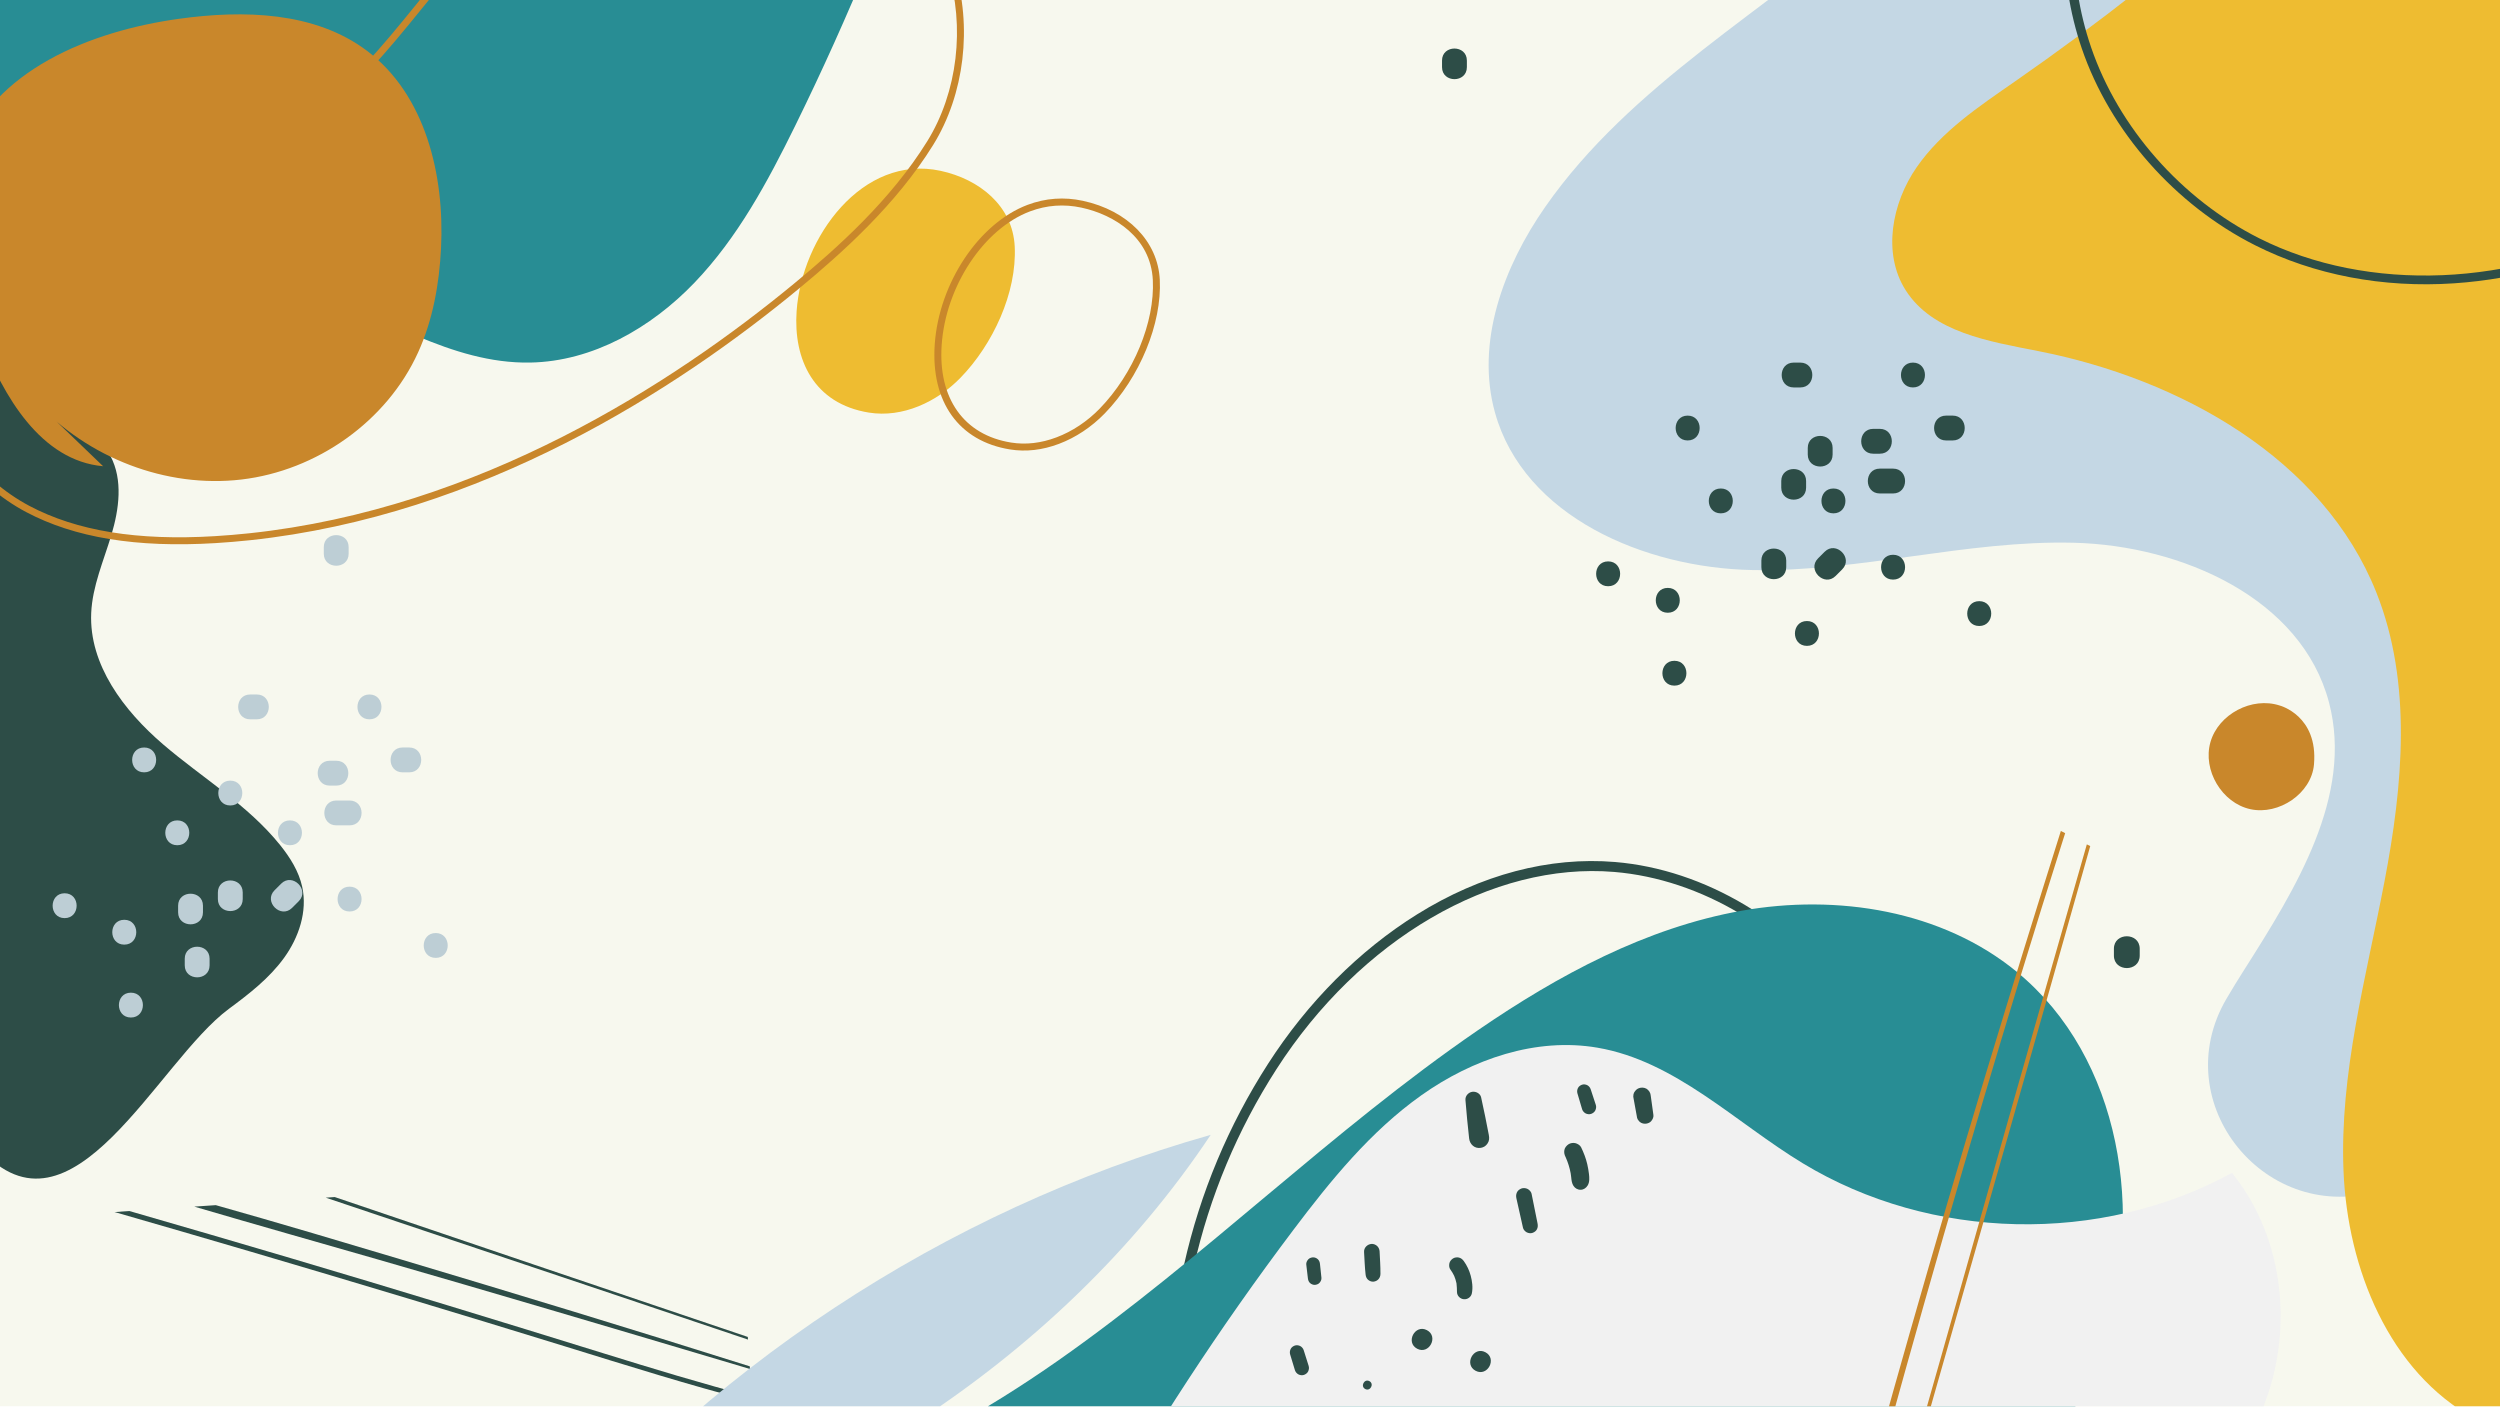
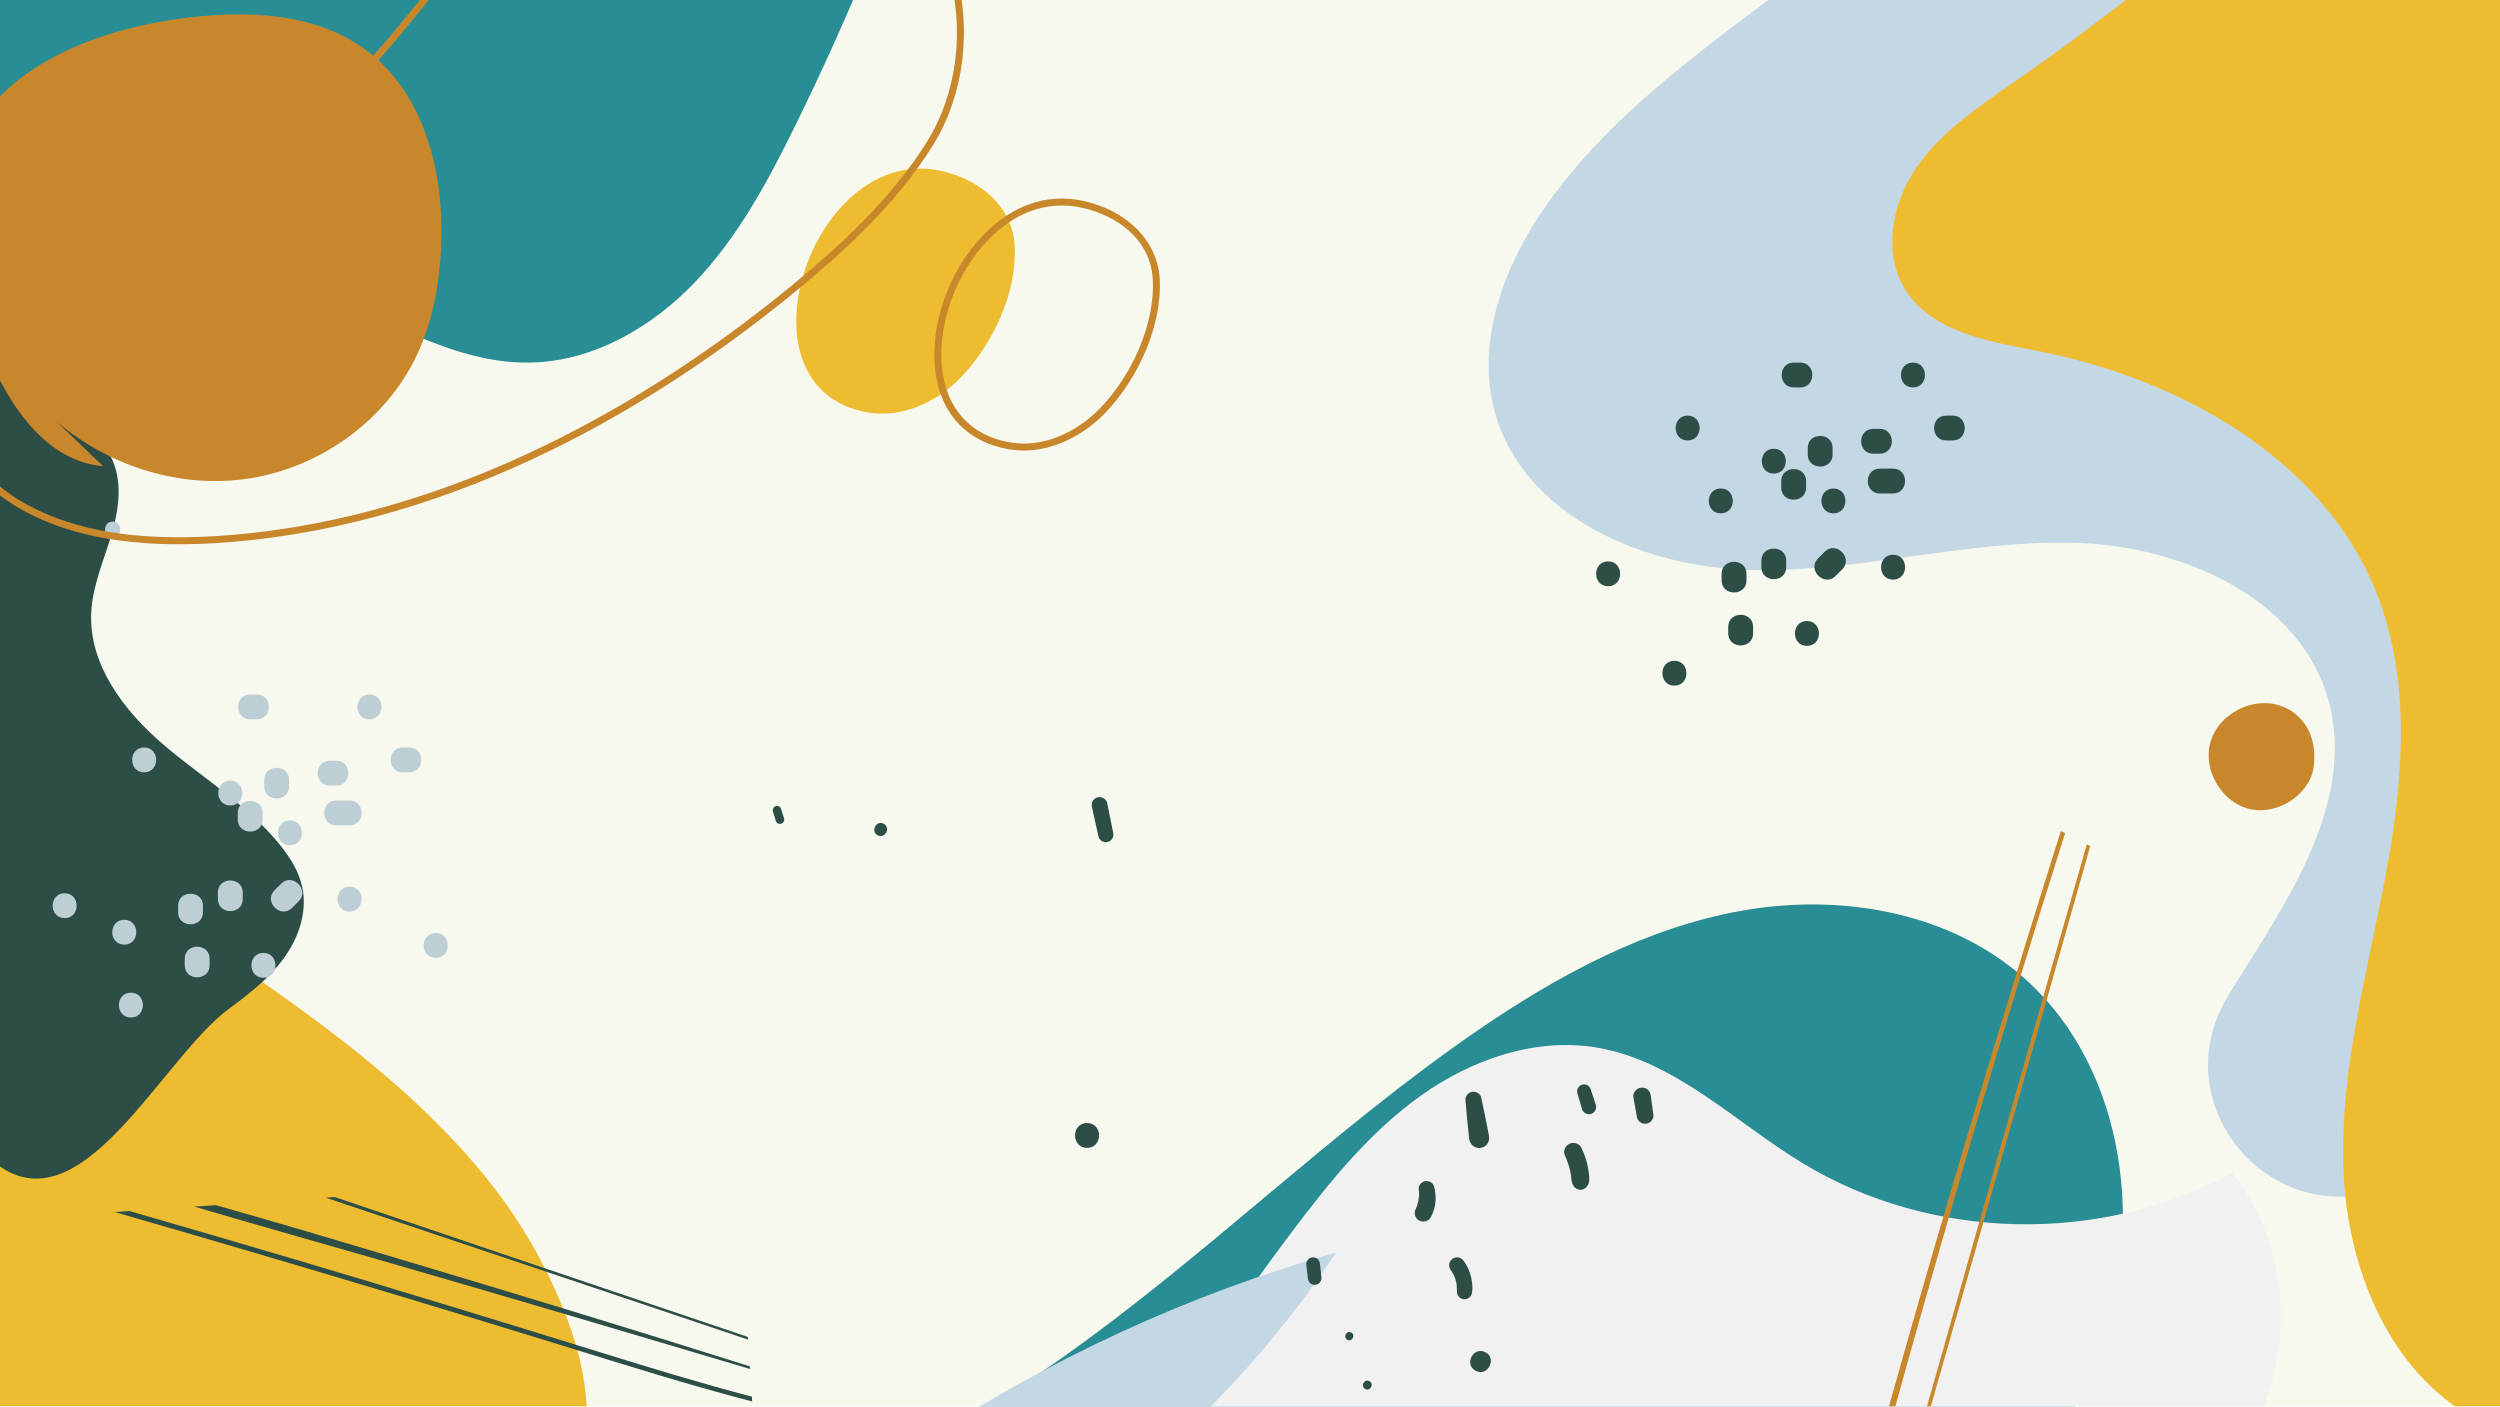
<svg xmlns="http://www.w3.org/2000/svg" xmlns:xlink="http://www.w3.org/1999/xlink" version="1.1" x="0px" y="0px" viewBox="0 0 752 423" style="enable-background:new 0 0 752 423;" xml:space="preserve">
  <g id="BACKGROUND">
    <rect x="164.5" y="-164.5" transform="matrix(6.123234e-17 -1 1 6.123234e-17 164.5 587.5)" style="fill:#F7F8EE;" width="423" height="752" />
  </g>
  <g id="PRINT">
    <g>
      <defs>
        <rect id="SVGID_1_" x="164.5" y="-164.5" transform="matrix(6.123234e-17 -1 1 6.123234e-17 164.5 587.5)" width="423" height="752" />
      </defs>
      <clipPath id="SVGID_00000018237266912563062290000014491882360085259686_">
        <use xlink:href="#SVGID_1_" style="overflow:visible;" />
      </clipPath>
      <g style="clip-path:url(#SVGID_00000018237266912563062290000014491882360085259686_);">
-         <path style="fill:#2D4D47;" d="M579.423,381.528c-1.243-30.172-9.884-57.181-24.985-78.108     c-17.012-23.575-42.76-38.954-68.874-41.14c-36.592-3.063-76.468,20.229-101.612,59.335     c-11.738,18.254-20.099,38.246-24.851,59.42l-2.927-0.656c4.829-21.519,13.326-41.835,25.254-60.387     c11.938-18.565,27.439-34.109,44.831-44.95c19.184-11.959,39.777-17.405,59.555-15.752c26.976,2.258,53.539,18.099,71.058,42.374     c15.446,21.405,24.281,48.979,25.55,79.74L579.423,381.528z" />
+         <path style="fill:#2D4D47;" d="M579.423,381.528c-1.243-30.172-9.884-57.181-24.985-78.108     c-17.012-23.575-42.76-38.954-68.874-41.14c-36.592-3.063-76.468,20.229-101.612,59.335     c-11.738,18.254-20.099,38.246-24.851,59.42l-2.927-0.656c4.829-21.519,13.326-41.835,25.254-60.387     c11.938-18.565,27.439-34.109,44.831-44.95c19.184-11.959,39.777-17.405,59.555-15.752c26.976,2.258,53.539,18.099,71.058,42.374     c15.446,21.405,24.281,48.979,25.55,79.74L579.423,381.528z" transform="scale(1.737467, 1.737467)" />
      </g>
-       <path style="clip-path:url(#SVGID_00000018237266912563062290000014491882360085259686_);fill:#EEBC31;" d="M-90.255,199.343    c7.721-22.658,38.152-26.055,51.184-5.975c17.312,26.675,42.73,49.079,68.793,67.956c40.357,29.228,85.039,54.195,116.464,92.866    c10.887,13.398,19.772,29.144,25.58,45.724c23.344,66.646-41.598,131.138-107.503,105.779c-0.721-0.277-1.441-0.564-2.161-0.86    c-34.548-14.208-63.022-40.253-86.865-69.009c-35.595-42.93-62.827-94.048-70.909-149.227    C-100.428,254.137-99.286,225.845-90.255,199.343z" transform="rotate(138.7963)" />
+       <path style="clip-path:url(#SVGID_00000018237266912563062290000014491882360085259686_);fill:#EEBC31;" d="M-90.255,199.343    c7.721-22.658,38.152-26.055,51.184-5.975c17.312,26.675,42.73,49.079,68.793,67.956c40.357,29.228,85.039,54.195,116.464,92.866    c10.887,13.398,19.772,29.144,25.58,45.724c23.344,66.646-41.598,131.138-107.503,105.779c-0.721-0.277-1.441-0.564-2.161-0.86    c-34.548-14.208-63.022-40.253-86.865-69.009c-35.595-42.93-62.827-94.048-70.909-149.227    C-100.428,254.137-99.286,225.845-90.255,199.343z" />
      <path style="clip-path:url(#SVGID_00000018237266912563062290000014491882360085259686_);fill:#2D4D47;" d="M84.276,254.213    c-9.729-12.108-23.451-20.214-35.237-30.329c-11.787-10.116-22.286-23.94-21.605-39.458c0.356-8.107,3.738-15.722,6.064-23.497    c2.326-7.775,3.524-16.541-0.253-23.723c-2.307-4.385-6.212-7.672-10.028-10.833C15.863,120.281,9.212,101.759,0,106.355    c-53.742,26.814-45.898,194.671-5.954,239.199c27.592,30.758,53.202-26.142,74.817-42.105c6.081-4.491,12.156-9.203,16.587-15.328    c4.43-6.126,7.07-13.938,5.462-21.324C89.895,262.12,87.273,257.943,84.276,254.213z" />
      <g style="clip-path:url(#SVGID_00000018237266912563062290000014491882360085259686_);">
        <path style="fill:#2D4D47;" d="M139.502,386.343c17.477,5.1,34.936,10.26,52.392,15.431c11.236,3.328,22.471,6.661,33.7,10.016     l-0.054-0.794c-8.889-2.806-17.78-5.602-26.682-8.365c-17.486-5.429-34.995-10.777-52.523-16.068     c-17.443-5.266-34.901-10.483-52.371-15.658c-9.668-2.864-19.359-5.646-29.059-8.396l-6.468,0.44     c9.52,2.783,19.043,5.556,28.582,8.271C104.53,376.203,122.025,381.242,139.502,386.343z" />
        <path style="fill:#2D4D47;" d="M97.978,360.256c5.241,1.759,10.48,3.524,15.721,5.283c25.008,8.397,50.024,16.772,75.024,25.192     c12.09,4.072,24.181,8.142,36.269,12.217l-0.054-0.798c-8.94-3.021-17.875-6.053-26.817-9.068     c-25.005-8.432-49.989-16.929-74.981-25.401c-7.485-2.537-14.971-5.07-22.455-7.61L97.978,360.256z" />
        <path style="fill:#2D4D47;" d="M169.923,404.981c18.687,5.768,37.391,11.671,56.336,16.579l-0.099-1.451     c-15.017-3.925-29.89-8.46-44.702-13.055c-31.287-9.707-62.607-19.304-94.018-28.603c-16.155-4.783-32.329-9.504-48.517-14.174     l-4.466,0.304c13.703,3.95,27.4,7.921,41.08,11.952C107.058,385.82,138.525,395.29,169.923,404.981z" />
      </g>
      <path style="clip-path:url(#SVGID_00000018237266912563062290000014491882360085259686_);fill:#C4D7E4;" d="M565.43-26.662    c-33.762,29.609-74.884,52.024-100.591,88.844c-12.587,18.028-21.052,40.819-15.129,61.993    c8.732,31.216,44.934,46.657,77.343,47.294c32.408,0.637,64.38-9.023,96.785-8.209c32.404,0.814,68.513,16.717,76.734,48.071    c7.368,28.102-10.043,56.031-25.622,80.553c-1.759,2.769-3.51,5.613-5.215,8.518c-18.426,31.404,11.967,68.7,46.632,57.558    c94.484-30.37,180.152-88.215,242.93-165.149c26.58-32.573,50.095-71.97,46.318-113.841    c-7.11-78.819-102.147-120.143-129.527-194.395c-10.537-28.576-10.127-59.828-14.393-89.985    c-4.265-30.157-15.051-62.026-40.451-78.832c-29.381-19.439-70.266-12.2-99.175,7.936    c-42.464,29.578-55.403,66.185-69.052,112.474C637.493-111.193,606.692-62.848,565.43-26.662z" />
      <path style="clip-path:url(#SVGID_00000018237266912563062290000014491882360085259686_);fill:#EEBC31;" d="M606.032,24.549    c-10.776,7.486-22.003,14.957-29.483,25.737c-7.479,10.78-10.372,25.901-3.346,36.983c8.096,12.77,25.159,15.43,39.993,18.356    c42.618,8.408,85.578,32.274,101.628,72.639c10.859,27.31,7.946,58.051,2.423,86.917c-5.523,28.865-13.523,57.702-12.32,87.067    c1.204,29.364,13.699,60.35,39.459,74.498c17.781,9.766,39.616,10.176,59.152,4.713c19.537-5.463,37.125-16.322,53.538-28.244    c24.827-18.034,48.996-41.101,54.64-71.263c4.329-23.134-2.984-46.741-11.11-68.83c-12.29-33.406-26.693-66.163-35.421-100.671    c-8.728-34.509-11.525-71.523-0.489-105.365c16.956-51.999,63.666-89.339,84.521-139.901    c11.072-26.843,13.322-60.428-5.434-82.595c-15.284-18.063-40.808-24.087-64.463-23.507c-26.917,0.66-60.996,8.494-82.108,26.364    c-20.073,16.99-35.129,44.638-53.044,64.721C703.123-51.819,656.673-10.629,606.032,24.549z" />
      <path style="clip-path:url(#SVGID_00000018237266912563062290000014491882360085259686_);fill:#288D94;" d="M168.758,457.779    c53.286,5.655,105.708-17.817,149.589-48.573c43.88-30.756,82.086-69.081,126.29-99.369c24.097-16.51,50.457-30.759,79.214-35.883    c28.757-5.124,60.331-0.119,82.887,18.44c31.33,25.779,38.751,73.062,25.699,111.477c-13.052,38.415-42.948,68.918-75.776,92.76    c-64.301,46.699-153.915,15.519-232.881,24.451c-31.387,3.55-63.694,7.035-94.134-1.402    C199.206,511.243,173.521,489.004,168.758,457.779z" />
      <path style="clip-path:url(#SVGID_00000018237266912563062290000014491882360085259686_);fill:#F1F1F1;" d="M328.655,462.347    c18.004-32.045,38.157-62.883,60.278-92.238c11.298-14.992,23.32-29.8,38.632-40.661c15.312-10.862,34.469-17.482,52.971-14.3    c23.465,4.036,41.373,22.407,61.728,34.757c38.539,23.383,89.572,24.528,129.121,2.899c19.071,23.492,19.29,59.566,1.92,84.343    c-13.84,19.741-36.592,30.908-58.363,41.266c-34.949,16.628-70.886,33.53-109.466,36.612    C444.192,519.92,379.071,497.531,328.655,462.347z" />
-       <path style="clip-path:url(#SVGID_00000018237266912563062290000014491882360085259686_);fill:#C4D7E4;" d="M158.689,476.956    c52.441-64.811,125.275-112.871,205.489-135.594C317.854,410.949,240.285,458.783,158.689,476.956z" />
+       <path style="clip-path:url(#SVGID_00000018237266912563062290000014491882360085259686_);fill:#C4D7E4;" d="M158.689,476.956    c52.441-64.811,125.275-112.871,205.489-135.594C317.854,410.949,240.285,458.783,158.689,476.956z" transform="scale(1.10365, 1.10365)" />
      <g style="clip-path:url(#SVGID_00000018237266912563062290000014491882360085259686_);">
        <g>
          <path style="fill:#C9872B;" d="M627.719,253.988c-7.355,25.721-14.741,51.433-22.034,77.172      c-7.366,25.999-14.719,52.002-22.104,77.996c-5.796,20.397-11.591,40.794-17.388,61.191h1.127      c4.87-17.097,9.74-34.193,14.609-51.29c7.402-25.99,14.83-51.971,22.251-77.956c7.421-25.984,14.77-51.988,22.129-77.989      c0.812-2.871,1.624-5.741,2.436-8.612C628.4,254.333,628.061,254.158,627.719,253.988z" />
          <path style="fill:#C9872B;" d="M619.906,249.95c-7.574,24.037-15.022,48.112-22.316,72.236      c-7.976,26.378-15.744,52.819-23.304,79.32c-6.533,22.9-12.879,45.853-19.1,68.84h2.088c5.211-19.5,10.495-38.981,15.93-58.42      c7.42-26.538,15.049-53.018,22.885-79.437c7.836-26.417,15.881-52.777,24.212-79.043c0.299-0.941,0.603-1.881,0.902-2.823      C620.769,250.399,620.338,250.175,619.906,249.95z" />
        </g>
      </g>
      <g style="clip-path:url(#SVGID_00000018237266912563062290000014491882360085259686_);">
        <path style="fill:#2D4D47;" d="M445.516,330.062c-0.263-1.17-1.613-1.834-2.711-1.643c-1.142,0.199-2.092,1.254-2,2.461     c0.294,3.863,0.693,7.706,1.109,11.557c0.194,1.797,1.675,3.156,3.544,2.83c0.819-0.142,1.45-0.541,1.932-1.217     c0.598-0.84,0.64-1.657,0.451-2.641C447.11,337.614,446.365,333.832,445.516,330.062z" />
-         <path style="fill:#2D4D47;" d="M460.692,359.053c-0.113-0.563-0.68-1.148-1.166-1.405c-0.518-0.273-1.257-0.369-1.818-0.169     c-0.581,0.207-1.134,0.591-1.405,1.166c-0.282,0.598-0.314,1.172-0.169,1.818c0.663,2.959,1.326,5.919,1.988,8.878     c0.122,0.545,0.641,1.095,1.118,1.346c0.496,0.262,1.204,0.354,1.742,0.162c0.557-0.199,1.086-0.566,1.346-1.118     c0.273-0.58,0.288-1.117,0.162-1.742C461.891,365.011,461.291,362.032,460.692,359.053z" />
+         <path style="fill:#2D4D47;" d="M460.692,359.053c-0.113-0.563-0.68-1.148-1.166-1.405c-0.518-0.273-1.257-0.369-1.818-0.169     c-0.581,0.207-1.134,0.591-1.405,1.166c-0.282,0.598-0.314,1.172-0.169,1.818c0.663,2.959,1.326,5.919,1.988,8.878     c0.122,0.545,0.641,1.095,1.118,1.346c0.496,0.262,1.204,0.354,1.742,0.162c0.557-0.199,1.086-0.566,1.346-1.118     c0.273-0.58,0.288-1.117,0.162-1.742C461.891,365.011,461.291,362.032,460.692,359.053z" transform="translate(-127.6723, -117.6098)" />
        <path style="fill:#2D4D47;" d="M477.445,350.171c-0.408-1.772-1.067-3.446-1.852-5.082c-0.29-0.605-1.125-1.1-1.75-1.237     c-0.648-0.143-1.492-0.029-2.049,0.352c-0.598,0.408-1.11,1.015-1.237,1.751c-0.13,0.746,0.017,1.373,0.352,2.049     c0.02,0.04,0.038,0.08,0.057,0.119c0.684,1.534,1.179,3.141,1.49,4.791c0.061,0.403,0.123,0.805,0.161,1.211     c0.08,0.862,0.198,1.859,0.695,2.6c0.495,0.737,1.294,1.198,2.196,1.158c0.908-0.04,1.609-0.556,2.069-1.311     c0.607-0.995,0.516-2.31,0.386-3.42C477.844,352.151,477.671,351.152,477.445,350.171z" />
        <path style="fill:#2D4D47;" d="M475.892,333.636c0.156,0.527,0.573,1.018,1.057,1.273c0.469,0.247,1.139,0.335,1.648,0.153     c0.526-0.188,1.027-0.536,1.273-1.057c0.242-0.514,0.334-1.095,0.153-1.648c-0.515-1.567-1.029-3.134-1.543-4.701     c-0.169-0.514-0.539-0.976-1.021-1.23c-0.453-0.239-1.1-0.323-1.59-0.147c-0.509,0.181-0.993,0.517-1.23,1.02     c-0.238,0.505-0.309,1.047-0.147,1.591C474.958,330.473,475.425,332.054,475.892,333.636z" />
        <path style="fill:#2D4D47;" d="M497.349,335.418c-0.266-1.921-0.532-3.841-0.798-5.762c-0.022-0.459-0.154-0.885-0.395-1.277     c-0.144-0.176-0.288-0.352-0.433-0.529c-0.582-0.597-1.459-0.792-2.251-0.654c-0.711,0.124-1.26,0.47-1.678,1.058     c-0.233,0.273-0.382,0.59-0.448,0.951c-0.098,0.453-0.079,0.901,0.057,1.344c0.347,1.906,0.694,3.813,1.041,5.719     c0.087,0.323,0.245,0.601,0.472,0.836c0.191,0.279,0.443,0.493,0.754,0.642c0.513,0.242,1.035,0.33,1.597,0.233     c0.516-0.09,1.053-0.325,1.404-0.734C497.087,336.762,497.44,336.077,497.349,335.418z" />
-         <path style="fill:#2D4D47;" d="M431.811,361.264c0.11-1.468-0.069-2.948-0.443-4.37c-0.3-1.138-1.548-1.802-2.656-1.609     c-1.062,0.185-2.127,1.242-1.958,2.41c0.105,0.729,0.125,1.463,0.088,2.197c-0.111,1.012-0.33,2.028-0.651,2.994     c-0.108,0.266-0.211,0.533-0.339,0.79c-0.298,0.605-0.384,1.32-0.183,1.97c0.187,0.606,0.681,1.247,1.263,1.522     c1.256,0.592,2.83,0.208,3.492-1.081c0.386-0.752,0.69-1.55,0.948-2.354C431.634,362.914,431.747,362.121,431.811,361.264z" transform="translate(-162.9654, 156.6759) rotate(156.096)" />
-         <path style="fill:#2D4D47;" d="M415.242,383.194c0.017-2.262-0.161-4.534-0.263-6.793c-0.026-0.587-0.305-1.198-0.734-1.601     c-0.423-0.397-1.114-0.683-1.702-0.632c-1.242,0.109-2.313,1.131-2.232,2.436c0.139,2.259,0.204,4.537,0.462,6.785     c0.067,0.584,0.263,1.12,0.703,1.533c0.405,0.38,1.066,0.654,1.63,0.605C414.362,385.416,415.232,384.447,415.242,383.194z" />
+         <path style="fill:#2D4D47;" d="M431.811,361.264c0.11-1.468-0.069-2.948-0.443-4.37c-0.3-1.138-1.548-1.802-2.656-1.609     c-1.062,0.185-2.127,1.242-1.958,2.41c0.105,0.729,0.125,1.463,0.088,2.197c-0.111,1.012-0.33,2.028-0.651,2.994     c-0.108,0.266-0.211,0.533-0.339,0.79c-0.298,0.605-0.384,1.32-0.183,1.97c0.187,0.606,0.681,1.247,1.263,1.522     c1.256,0.592,2.83,0.208,3.492-1.081c0.386-0.752,0.69-1.55,0.948-2.354C431.634,362.914,431.747,362.121,431.811,361.264z" />
+         <path style="fill:#2D4D47;" d="M415.242,383.194c0.017-2.262-0.161-4.534-0.263-6.793c-0.026-0.587-0.305-1.198-0.734-1.601     c-0.423-0.397-1.114-0.683-1.702-0.632c-1.242,0.109-2.313,1.131-2.232,2.436c0.139,2.259,0.204,4.537,0.462,6.785     c0.067,0.584,0.263,1.12,0.703,1.533c0.405,0.38,1.066,0.654,1.63,0.605C414.362,385.416,415.232,384.447,415.242,383.194z" transform="rotate(23.43121)" />
        <path style="fill:#2D4D47;" d="M397.047,380.184c-0.056-0.536-0.246-1.036-0.648-1.413c-0.373-0.35-0.983-0.603-1.502-0.557     c-0.523,0.046-1.063,0.239-1.414,0.648c-0.346,0.404-0.621,0.955-0.557,1.503c0.163,1.392,0.326,2.785,0.49,4.177     c0.063,0.533,0.239,1.019,0.64,1.396c0.369,0.346,0.972,0.596,1.485,0.551c0.516-0.045,1.049-0.236,1.397-0.641     c0.345-0.401,0.608-0.94,0.55-1.485C397.341,382.97,397.194,381.577,397.047,380.184z" />
-         <path style="fill:#2D4D47;" d="M392.157,406.152c-0.165-0.525-0.558-1.002-1.045-1.259c-0.464-0.245-1.126-0.331-1.629-0.151     c-0.52,0.186-1.015,0.53-1.258,1.045c-0.243,0.515-0.32,1.074-0.151,1.628c0.479,1.578,0.959,3.155,1.439,4.733     c0.161,0.529,0.569,1.016,1.057,1.273c0.469,0.247,1.139,0.334,1.648,0.153c0.526-0.188,1.027-0.536,1.273-1.057     c0.244-0.518,0.329-1.09,0.153-1.648C393.147,409.297,392.652,407.725,392.157,406.152z" />
-         <path style="fill:#2D4D47;" d="M429.223,400.113c-3.592-1.894-6.543,3.686-2.944,5.583     C429.871,407.591,432.821,402.01,429.223,400.113z" />
+         <path style="fill:#2D4D47;" d="M392.157,406.152c-0.165-0.525-0.558-1.002-1.045-1.259c-0.464-0.245-1.126-0.331-1.629-0.151     c-0.52,0.186-1.015,0.53-1.258,1.045c-0.243,0.515-0.32,1.074-0.151,1.628c0.479,1.578,0.959,3.155,1.439,4.733     c0.161,0.529,0.569,1.016,1.057,1.273c0.469,0.247,1.139,0.334,1.648,0.153c0.526-0.188,1.027-0.536,1.273-1.057     c0.244-0.518,0.329-1.09,0.153-1.648C393.147,409.297,392.652,407.725,392.157,406.152z" transform="scale(0.5991129, 0.5991129)" />
+         <path style="fill:#2D4D47;" d="M429.223,400.113c-3.592-1.894-6.543,3.686-2.944,5.583     C429.871,407.591,432.821,402.01,429.223,400.113z" transform="scale(0.6192956, 0.6192956)" />
        <path style="fill:#2D4D47;" d="M442.39,383.729c-0.415-1.56-1.13-3.088-2.077-4.396c-0.379-0.524-0.865-0.928-1.514-1.07     c-0.561-0.123-1.29-0.025-1.772,0.305c-0.517,0.353-0.96,0.878-1.07,1.514c-0.101,0.581-0.064,1.283,0.304,1.772     c0.456,0.605,0.831,1.261,1.162,1.941c0.299,0.717,0.53,1.459,0.687,2.221c0.121,0.885,0.126,1.762,0.15,2.657     c0.03,1.128,0.972,2.041,2.066,2.136c1.102,0.095,2.168-0.637,2.403-1.749C443.094,387.334,442.838,385.413,442.39,383.729z" />
        <path style="fill:#2D4D47;" d="M446.812,406.752c-3.593-1.895-6.543,3.686-2.944,5.583     C447.46,414.23,450.41,408.65,446.812,406.752z" />
        <path style="fill:#2D4D47;" d="M411.912,415.443c-1.528-0.806-2.782,1.567-1.252,2.374     C412.187,418.623,413.442,416.25,411.912,415.443z" />
-         <path style="fill:#2D4D47;" d="M406.447,400.81c-1.414-0.746-2.575,1.451-1.159,2.198     C406.702,403.754,407.863,401.557,406.447,400.81z" transform="translate(29.68373, 79.9856)" />
+         <path style="fill:#2D4D47;" d="M406.447,400.81c-1.414-0.746-2.575,1.451-1.159,2.198     C406.702,403.754,407.863,401.557,406.447,400.81z" />
      </g>
      <g style="clip-path:url(#SVGID_00000018237266912563062290000014491882360085259686_);">
        <g>
          <g>
-             <path style="fill:#BDCED5;" d="M86.964,236.557c0-0.664,0-1.329,0-1.993c0-4.809-7.475-4.818-7.475,0c0,0.664,0,1.329,0,1.993       C79.49,241.366,86.964,241.374,86.964,236.557L86.964,236.557z" transform="rotate(149.0072)" />
+             <path style="fill:#BDCED5;" d="M86.964,236.557c0-0.664,0-1.329,0-1.993c0-4.809-7.475-4.818-7.475,0c0,0.664,0,1.329,0,1.993       C79.49,241.366,86.964,241.374,86.964,236.557L86.964,236.557z" />
          </g>
          <g>
-             <path style="fill:#BDCED5;" d="M78.991,246.523c0-0.664,0-1.329,0-1.993c0-4.81-7.475-4.818-7.475,0c0,0.664,0,1.329,0,1.993       C71.516,251.333,78.991,251.34,78.991,246.523L78.991,246.523z" transform="translate(25.88061, -79.95875)" />
+             <path style="fill:#BDCED5;" d="M78.991,246.523c0-0.664,0-1.329,0-1.993c0-4.81-7.475-4.818-7.475,0c0,0.664,0,1.329,0,1.993       C71.516,251.333,78.991,251.34,78.991,246.523L78.991,246.523z" />
          </g>
          <g>
            <path style="fill:#BDCED5;" d="M87.213,254.247c4.81,0,4.818-7.475,0-7.475C82.404,246.772,82.396,254.247,87.213,254.247       L87.213,254.247z" />
          </g>
          <g>
            <path style="fill:#BDCED5;" d="M101.166,228.833c-0.664,0-1.329,0-1.993,0c-4.81,0-4.818,7.475,0,7.475       c0.664,0,1.329,0,1.993,0C105.976,236.307,105.984,228.833,101.166,228.833L101.166,228.833z" />
          </g>
          <g>
            <path style="fill:#BDCED5;" d="M75.254,216.375c0.664,0,1.329,0,1.993,0c4.81,0,4.818-7.475,0-7.475c-0.664,0-1.329,0-1.993,0       C70.444,208.9,70.436,216.375,75.254,216.375L75.254,216.375z" />
          </g>
          <g>
            <path style="fill:#BDCED5;" d="M105.152,240.792c-1.329,0-2.658,0-3.986,0c-4.81,0-4.818,7.475,0,7.475       c1.329,0,2.658,0,3.986,0C109.962,248.267,109.97,240.792,105.152,240.792L105.152,240.792z" />
          </g>
          <g>
            <path style="fill:#BDCED5;" d="M65.537,268.449c0,0.664,0,1.329,0,1.993c0,4.81,7.475,4.818,7.475,0c0-0.664,0-1.329,0-1.993       C73.011,263.639,65.537,263.631,65.537,268.449L65.537,268.449z" />
          </g>
          <g>
-             <path style="fill:#BDCED5;" d="M53.328,254.247c4.81,0,4.817-7.475,0-7.475C48.518,246.772,48.51,254.247,53.328,254.247       L53.328,254.247z" />
+             <path style="fill:#BDCED5;" d="M53.328,254.247c4.81,0,4.817-7.475,0-7.475C48.518,246.772,48.51,254.247,53.328,254.247       L53.328,254.247z" transform="scale(0.6357629, 0.6357629)" />
          </g>
          <g>
            <path style="fill:#BDCED5;" d="M87.863,273.085c0.664-0.664,1.329-1.329,1.993-1.993c3.406-3.406-1.878-8.693-5.285-5.285       c-0.664,0.664-1.329,1.329-1.993,1.993C79.172,271.205,84.455,276.492,87.863,273.085L87.863,273.085z" />
          </g>
          <g>
            <path style="fill:#BDCED5;" d="M53.577,272.435c0,0.664,0,1.329,0,1.993c0,4.81,7.475,4.818,7.475,0c0-0.664,0-1.329,0-1.993       C61.052,267.626,53.577,267.617,53.577,272.435L53.577,272.435z" />
          </g>
          <g>
            <path style="fill:#BDCED5;" d="M63.045,290.375c0-0.664,0-1.329,0-1.993c0-4.81-7.475-4.818-7.475,0c0,0.664,0,1.329,0,1.993       C55.57,295.184,63.045,295.192,63.045,290.375L63.045,290.375z" />
          </g>
          <g>
-             <path style="fill:#BDCED5;" d="M79.24,294.112c4.81,0,4.818-7.475,0-7.475C74.431,286.637,74.423,294.112,79.24,294.112       L79.24,294.112z" transform="translate(-200.9909, 52.19713)" />
+             <path style="fill:#BDCED5;" d="M79.24,294.112c4.81,0,4.818-7.475,0-7.475C74.431,286.637,74.423,294.112,79.24,294.112       L79.24,294.112z" />
          </g>
          <g>
            <path style="fill:#BDCED5;" d="M37.382,284.146c4.81,0,4.818-7.475,0-7.475C32.572,276.671,32.564,284.146,37.382,284.146       L37.382,284.146z" />
          </g>
          <g>
            <path style="fill:#BDCED5;" d="M69.274,242.287c4.81,0,4.818-7.475,0-7.475C64.464,234.813,64.456,242.287,69.274,242.287       L69.274,242.287z" />
          </g>
          <g>
            <path style="fill:#BDCED5;" d="M43.362,232.321c4.81,0,4.818-7.475,0-7.475C38.552,224.846,38.544,232.321,43.362,232.321       L43.362,232.321z" />
          </g>
          <g>
            <path style="fill:#BDCED5;" d="M19.442,276.172c4.81,0,4.818-7.475,0-7.475C14.633,268.698,14.625,276.172,19.442,276.172       L19.442,276.172z" />
          </g>
          <g>
            <path style="fill:#BDCED5;" d="M39.375,306.071c4.81,0,4.818-7.475,0-7.475C34.565,298.597,34.558,306.071,39.375,306.071       L39.375,306.071z" />
          </g>
          <g>
            <path style="fill:#BDCED5;" d="M105.152,274.179c4.81,0,4.818-7.475,0-7.475C100.343,266.705,100.335,274.179,105.152,274.179       L105.152,274.179z" />
          </g>
          <g>
            <path style="fill:#BDCED5;" d="M111.132,216.375c4.81,0,4.818-7.475,0-7.475C106.323,208.9,106.315,216.375,111.132,216.375       L111.132,216.375z" />
          </g>
          <g>
            <path style="fill:#BDCED5;" d="M131.065,288.132c4.81,0,4.818-7.475,0-7.475C126.255,280.657,126.247,288.132,131.065,288.132       L131.065,288.132z" />
          </g>
          <g>
            <path style="fill:#BDCED5;" d="M121.099,232.321c0.664,0,1.329,0,1.993,0c4.81,0,4.818-7.475,0-7.475c-0.664,0-1.329,0-1.993,0       C116.289,224.846,116.281,232.321,121.099,232.321L121.099,232.321z" />
          </g>
        </g>
      </g>
      <g style="clip-path:url(#SVGID_00000018237266912563062290000014491882360085259686_);">
        <g>
          <path style="fill:#2D4D47;" d="M551.25,136.725c0-0.664,0-1.329,0-1.993c0-4.81-7.475-4.818-7.475,0c0,0.664,0,1.329,0,1.993      C543.775,141.535,551.25,141.543,551.25,136.725L551.25,136.725z" />
        </g>
        <g>
          <path style="fill:#2D4D47;" d="M543.277,146.691c0-0.664,0-1.329,0-1.993c0-4.81-7.475-4.818-7.475,0c0,0.664,0,1.329,0,1.993      C535.802,151.501,543.277,151.509,543.277,146.691L543.277,146.691z" />
        </g>
        <g>
          <path style="fill:#2D4D47;" d="M551.499,154.415c4.81,0,4.818-7.475,0-7.475C546.69,146.941,546.681,154.415,551.499,154.415      L551.499,154.415z" />
        </g>
        <g>
          <path style="fill:#2D4D47;" d="M565.452,129.001c-0.664,0-1.329,0-1.993,0c-4.81,0-4.818,7.475,0,7.475c0.664,0,1.329,0,1.993,0      C570.261,136.476,570.269,129.001,565.452,129.001L565.452,129.001z" />
        </g>
        <g>
          <path style="fill:#2D4D47;" d="M539.54,116.543c0.664,0,1.329,0,1.993,0c4.81,0,4.818-7.474,0-7.474c-0.664,0-1.329,0-1.993,0      C534.73,109.069,534.722,116.543,539.54,116.543L539.54,116.543z" />
        </g>
        <g>
          <path style="fill:#2D4D47;" d="M569.438,140.961c-1.329,0-2.658,0-3.987,0c-4.809,0-4.818,7.475,0,7.475      c1.329,0,2.658,0,3.987,0C574.248,148.435,574.256,140.961,569.438,140.961L569.438,140.961z" />
        </g>
        <g>
          <path style="fill:#2D4D47;" d="M529.822,168.617c0,0.664,0,1.329,0,1.993c0,4.81,7.475,4.818,7.475,0c0-0.664,0-1.329,0-1.993      C537.297,163.808,529.822,163.8,529.822,168.617L529.822,168.617z" />
        </g>
        <g>
          <path style="fill:#2D4D47;" d="M517.614,154.415c4.81,0,4.817-7.475,0-7.475C512.804,146.941,512.796,154.415,517.614,154.415      L517.614,154.415z" />
        </g>
        <g>
          <path style="fill:#2D4D47;" d="M552.149,173.253c0.664-0.664,1.329-1.329,1.993-1.993c3.406-3.406-1.878-8.693-5.285-5.285      c-0.664,0.664-1.329,1.329-1.993,1.993C543.457,171.373,548.741,176.66,552.149,173.253L552.149,173.253z" />
        </g>
        <g>
-           <path style="fill:#2D4D47;" d="M517.863,172.604c0,0.664,0,1.329,0,1.993c0,4.81,7.475,4.818,7.475,0c0-0.664,0-1.329,0-1.993      C525.337,167.794,517.863,167.786,517.863,172.604L517.863,172.604z" transform="translate(-84.10168, -154.3959)" />
+           <path style="fill:#2D4D47;" d="M517.863,172.604c0,0.664,0,1.329,0,1.993c0,4.81,7.475,4.818,7.475,0c0-0.664,0-1.329,0-1.993      C525.337,167.794,517.863,167.786,517.863,172.604L517.863,172.604z" />
        </g>
        <g>
-           <path style="fill:#2D4D47;" d="M527.331,190.543c0-0.664,0-1.329,0-1.993c0-4.81-7.475-4.818-7.475,0c0,0.664,0,1.329,0,1.993      C519.856,195.353,527.331,195.361,527.331,190.543L527.331,190.543z" transform="translate(95.86109, 89.5219) scale(1.038752, 1.038752)" />
+           <path style="fill:#2D4D47;" d="M527.331,190.543c0-0.664,0-1.329,0-1.993c0-4.81-7.475-4.818-7.475,0c0,0.664,0,1.329,0,1.993      C519.856,195.353,527.331,195.361,527.331,190.543L527.331,190.543z" />
        </g>
        <g>
          <path style="fill:#2D4D47;" d="M543.526,194.28c4.81,0,4.818-7.475,0-7.475C538.716,186.806,538.708,194.28,543.526,194.28      L543.526,194.28z" />
        </g>
        <g>
-           <path style="fill:#2D4D47;" d="M501.668,184.314c4.81,0,4.818-7.475,0-7.475C496.858,176.839,496.85,184.314,501.668,184.314      L501.668,184.314z" />
+           <path style="fill:#2D4D47;" d="M501.668,184.314c4.81,0,4.818-7.475,0-7.475C496.858,176.839,496.85,184.314,501.668,184.314      L501.668,184.314z" transform="translate(-174.6823, 160.9655)" />
        </g>
        <g>
-           <path style="fill:#2D4D47;" d="M533.56,142.456c4.81,0,4.818-7.475,0-7.475C528.75,134.981,528.742,142.456,533.56,142.456      L533.56,142.456z" transform="rotate(216.4469)" />
+           <path style="fill:#2D4D47;" d="M533.56,142.456c4.81,0,4.818-7.475,0-7.475C528.75,134.981,528.742,142.456,533.56,142.456      L533.56,142.456z" />
        </g>
        <g>
          <path style="fill:#2D4D47;" d="M507.647,132.49c4.81,0,4.818-7.475,0-7.475C502.838,125.015,502.83,132.49,507.647,132.49      L507.647,132.49z" />
        </g>
        <g>
          <path style="fill:#2D4D47;" d="M483.728,176.341c4.81,0,4.818-7.475,0-7.475C478.919,168.866,478.911,176.341,483.728,176.341      L483.728,176.341z" />
        </g>
        <g>
          <path style="fill:#2D4D47;" d="M503.661,206.24c4.81,0,4.818-7.475,0-7.475C498.851,198.765,498.843,206.24,503.661,206.24      L503.661,206.24z" />
        </g>
        <g>
          <path style="fill:#2D4D47;" d="M569.438,174.348c4.81,0,4.818-7.475,0-7.475C564.629,166.873,564.621,174.348,569.438,174.348      L569.438,174.348z" />
        </g>
        <g>
          <path style="fill:#2D4D47;" d="M575.418,116.543c4.81,0,4.818-7.474,0-7.474C570.608,109.069,570.6,116.543,575.418,116.543      L575.418,116.543z" />
        </g>
        <g>
-           <path style="fill:#2D4D47;" d="M595.351,188.301c4.81,0,4.818-7.475,0-7.475C590.541,180.826,590.533,188.301,595.351,188.301      L595.351,188.301z" />
+           <path style="fill:#2D4D47;" d="M595.351,188.301c4.81,0,4.818-7.475,0-7.475C590.541,180.826,590.533,188.301,595.351,188.301      L595.351,188.301z" transform="translate(242.6247, 170.0633) scale(1.15878, 1.15878) rotate(322.7223)" />
        </g>
        <g>
          <path style="fill:#2D4D47;" d="M585.384,132.49c0.664,0,1.329,0,1.993,0c4.81,0,4.818-7.475,0-7.475c-0.664,0-1.329,0-1.993,0      C580.575,125.015,580.567,132.49,585.384,132.49L585.384,132.49z" />
        </g>
      </g>
      <path style="clip-path:url(#SVGID_00000018237266912563062290000014491882360085259686_);fill:#C9872B;" d="M696.048,229.94    c-0.752,8.738-10.563,15.329-19.133,13.464c-8.57-1.865-14.42-11.739-12.014-20.174c2.406-8.434,12.498-13.738,20.834-11.01    C685.734,212.221,697.314,215.22,696.048,229.94z" />
      <g style="clip-path:url(#SVGID_00000018237266912563062290000014491882360085259686_);">
-         <path style="fill:#2D4D47;" d="M630.533-53.603c-8.336,22.939-8.862,46.401-1.526,67.85     c8.264,24.163,27.152,45.624,50.523,57.408c32.748,16.512,76.803,14.687,112.255-4.637c16.549-9.02,30.534-20.647,41.566-34.557     l2.49,1.627c-11.211,14.137-25.423,25.952-42.241,35.12c-16.831,9.174-35.997,14.713-55.425,16.017     c-21.431,1.439-42.114-2.518-59.815-11.441c-24.142-12.173-43.636-34.294-52.147-59.175c-7.504-21.939-6.979-45.897,1.519-69.285     L630.533-53.603z" />
+         <path style="fill:#2D4D47;" d="M630.533-53.603c-8.336,22.939-8.862,46.401-1.526,67.85     c8.264,24.163,27.152,45.624,50.523,57.408c32.748,16.512,76.803,14.687,112.255-4.637c16.549-9.02,30.534-20.647,41.566-34.557     l2.49,1.627c-11.211,14.137-25.423,25.952-42.241,35.12c-16.831,9.174-35.997,14.713-55.425,16.017     c-21.431,1.439-42.114-2.518-59.815-11.441c-24.142-12.173-43.636-34.294-52.147-59.175c-7.504-21.939-6.979-45.897,1.519-69.285     L630.533-53.603z" transform="scale(1.821266, 1.821266)" />
      </g>
      <path style="clip-path:url(#SVGID_00000018237266912563062290000014491882360085259686_);fill:#EEBC31;" d="M239.621,93.601    c-1.01,14.555,5.169,27.846,21.76,30.511c10.094,1.621,20.441-3.181,27.566-10.513c9.629-9.908,16.978-25.491,16.279-39.467    c-0.611-12.215-10.614-20.221-22.297-22.748C259.401,46.296,241.161,71.417,239.621,93.601z" />
      <g style="clip-path:url(#SVGID_00000018237266912563062290000014491882360085259686_);">
        <g>
          <path style="fill:#C9872B;" d="M309.081,61.623c0.002-0.001,0.002-0.001,0.002-0.001c5.391-2.032,10.996-2.442,16.661-1.217      c13.472,2.913,22.547,12.225,23.121,23.721c0.661,13.195-6,29.37-16.573,40.249c-3.965,4.081-8.726,7.243-13.767,9.144      c-4.982,1.879-9.932,2.442-14.715,1.673c-15.38-2.469-23.844-14.289-22.642-31.619      C282.444,85.178,294.446,67.143,309.081,61.623z M317.784,131.558c4.756-1.793,9.251-4.782,13.002-8.643      c10.194-10.487,16.616-26.032,15.985-38.684c-0.64-12.769-11.511-19.621-21.471-21.775c-5.264-1.138-10.469-0.758-15.477,1.129      c-13.919,5.248-25.339,22.502-26.565,40.136c-1.118,16.131,6.688,27.122,20.882,29.401      C308.559,133.832,313.149,133.306,317.784,131.558z" />
        </g>
      </g>
      <path style="clip-path:url(#SVGID_00000018237266912563062290000014491882360085259686_);fill:#288D94;" d="M281.055-64.049    C269.39-29.192,255.388,4.882,239.174,37.87c-8.281,16.848-17.308,33.65-30.307,47.194    c-12.999,13.544-30.572,23.646-49.342,23.995c-23.805,0.443-44.845-14.237-67.158-22.544    C50.123,70.787-0.217,79.248-34.999,107.921C-58.144,88.429-65.135,53.039-52.727,25.44c9.886-21.989,30.136-37.231,49.574-51.494    C28.05-48.951,60.173-72.301,97.487-82.575C156.76-98.895,224.927-89.136,281.055-64.049z" />
      <g style="clip-path:url(#SVGID_00000018237266912563062290000014491882360085259686_);">
        <path style="fill:#C9872B;" d="M211.796-47.637c0.002,0,0.002,0,0.004,0c18.642-1.984,34.947-0.448,45.909,4.325     c14.064,6.122,24.481,18.058,29.334,33.61c5.515,17.671,3.08,38.098-6.353,53.312c-11.108,17.912-27.379,32.475-40.313,43.161     c-36.853,30.449-95.426,68.304-165.172,75.727c-3.471,0.369-6.983,0.664-10.439,0.874c-23.696,1.442-42.314-1.615-56.918-9.35     c-15.622-8.274-30.41-25.812-28.237-46.341c2.082-19.654,19.884-37.645,47.617-48.127c7.126-2.693,14.581-4.965,21.791-7.162     c15.17-4.623,30.857-9.402,43.969-18.316c12.455-8.469,22.168-20.401,31.56-31.939c9.812-12.053,19.958-24.517,33.305-33.188     C170.164-39.05,190.836-45.406,211.796-47.637z M74.982,160.411c69.226-7.368,127.426-44.993,164.06-75.258     c12.809-10.584,28.917-24.996,39.865-42.65c9.123-14.711,11.473-34.475,6.134-51.58c-4.67-14.961-14.674-26.436-28.17-32.312     c-10.633-4.63-26.561-6.108-44.849-4.162c-20.655,2.198-40.973,8.428-53.026,16.259c-13.071,8.493-23.112,20.826-32.821,32.753     c-9.487,11.656-19.298,23.708-32.009,32.35c-13.373,9.092-29.214,13.919-44.533,18.587c-7.178,2.188-14.601,4.449-21.664,7.118     c-26.977,10.195-44.273,27.535-46.27,46.384c-2.072,19.555,12.134,36.323,27.131,44.267c14.255,7.548,32.51,10.528,55.808,9.109     C68.062,161.07,71.544,160.777,74.982,160.411z" />
      </g>
      <path style="clip-path:url(#SVGID_00000018237266912563062290000014491882360085259686_);fill:#C9872B;" d="M10.925,120.953    c15.484,16.751,39.026,25.954,61.68,23.29c22.655-2.664,43.712-17.45,53.151-38.216c4.459-9.809,6.374-20.618,6.909-31.379    c1.093-21.978-4.677-46.123-22.258-59.356C94.705,3.473,73.264,2.958,53.797,5.66C27.101,9.364-2.101,21.192-11.262,46.539    c-6.423,17.77-1.18,37.52,5.556,55.173c6.683,17.515,18.047,36.881,36.721,38.529" />
    </g>
  </g>
</svg>
